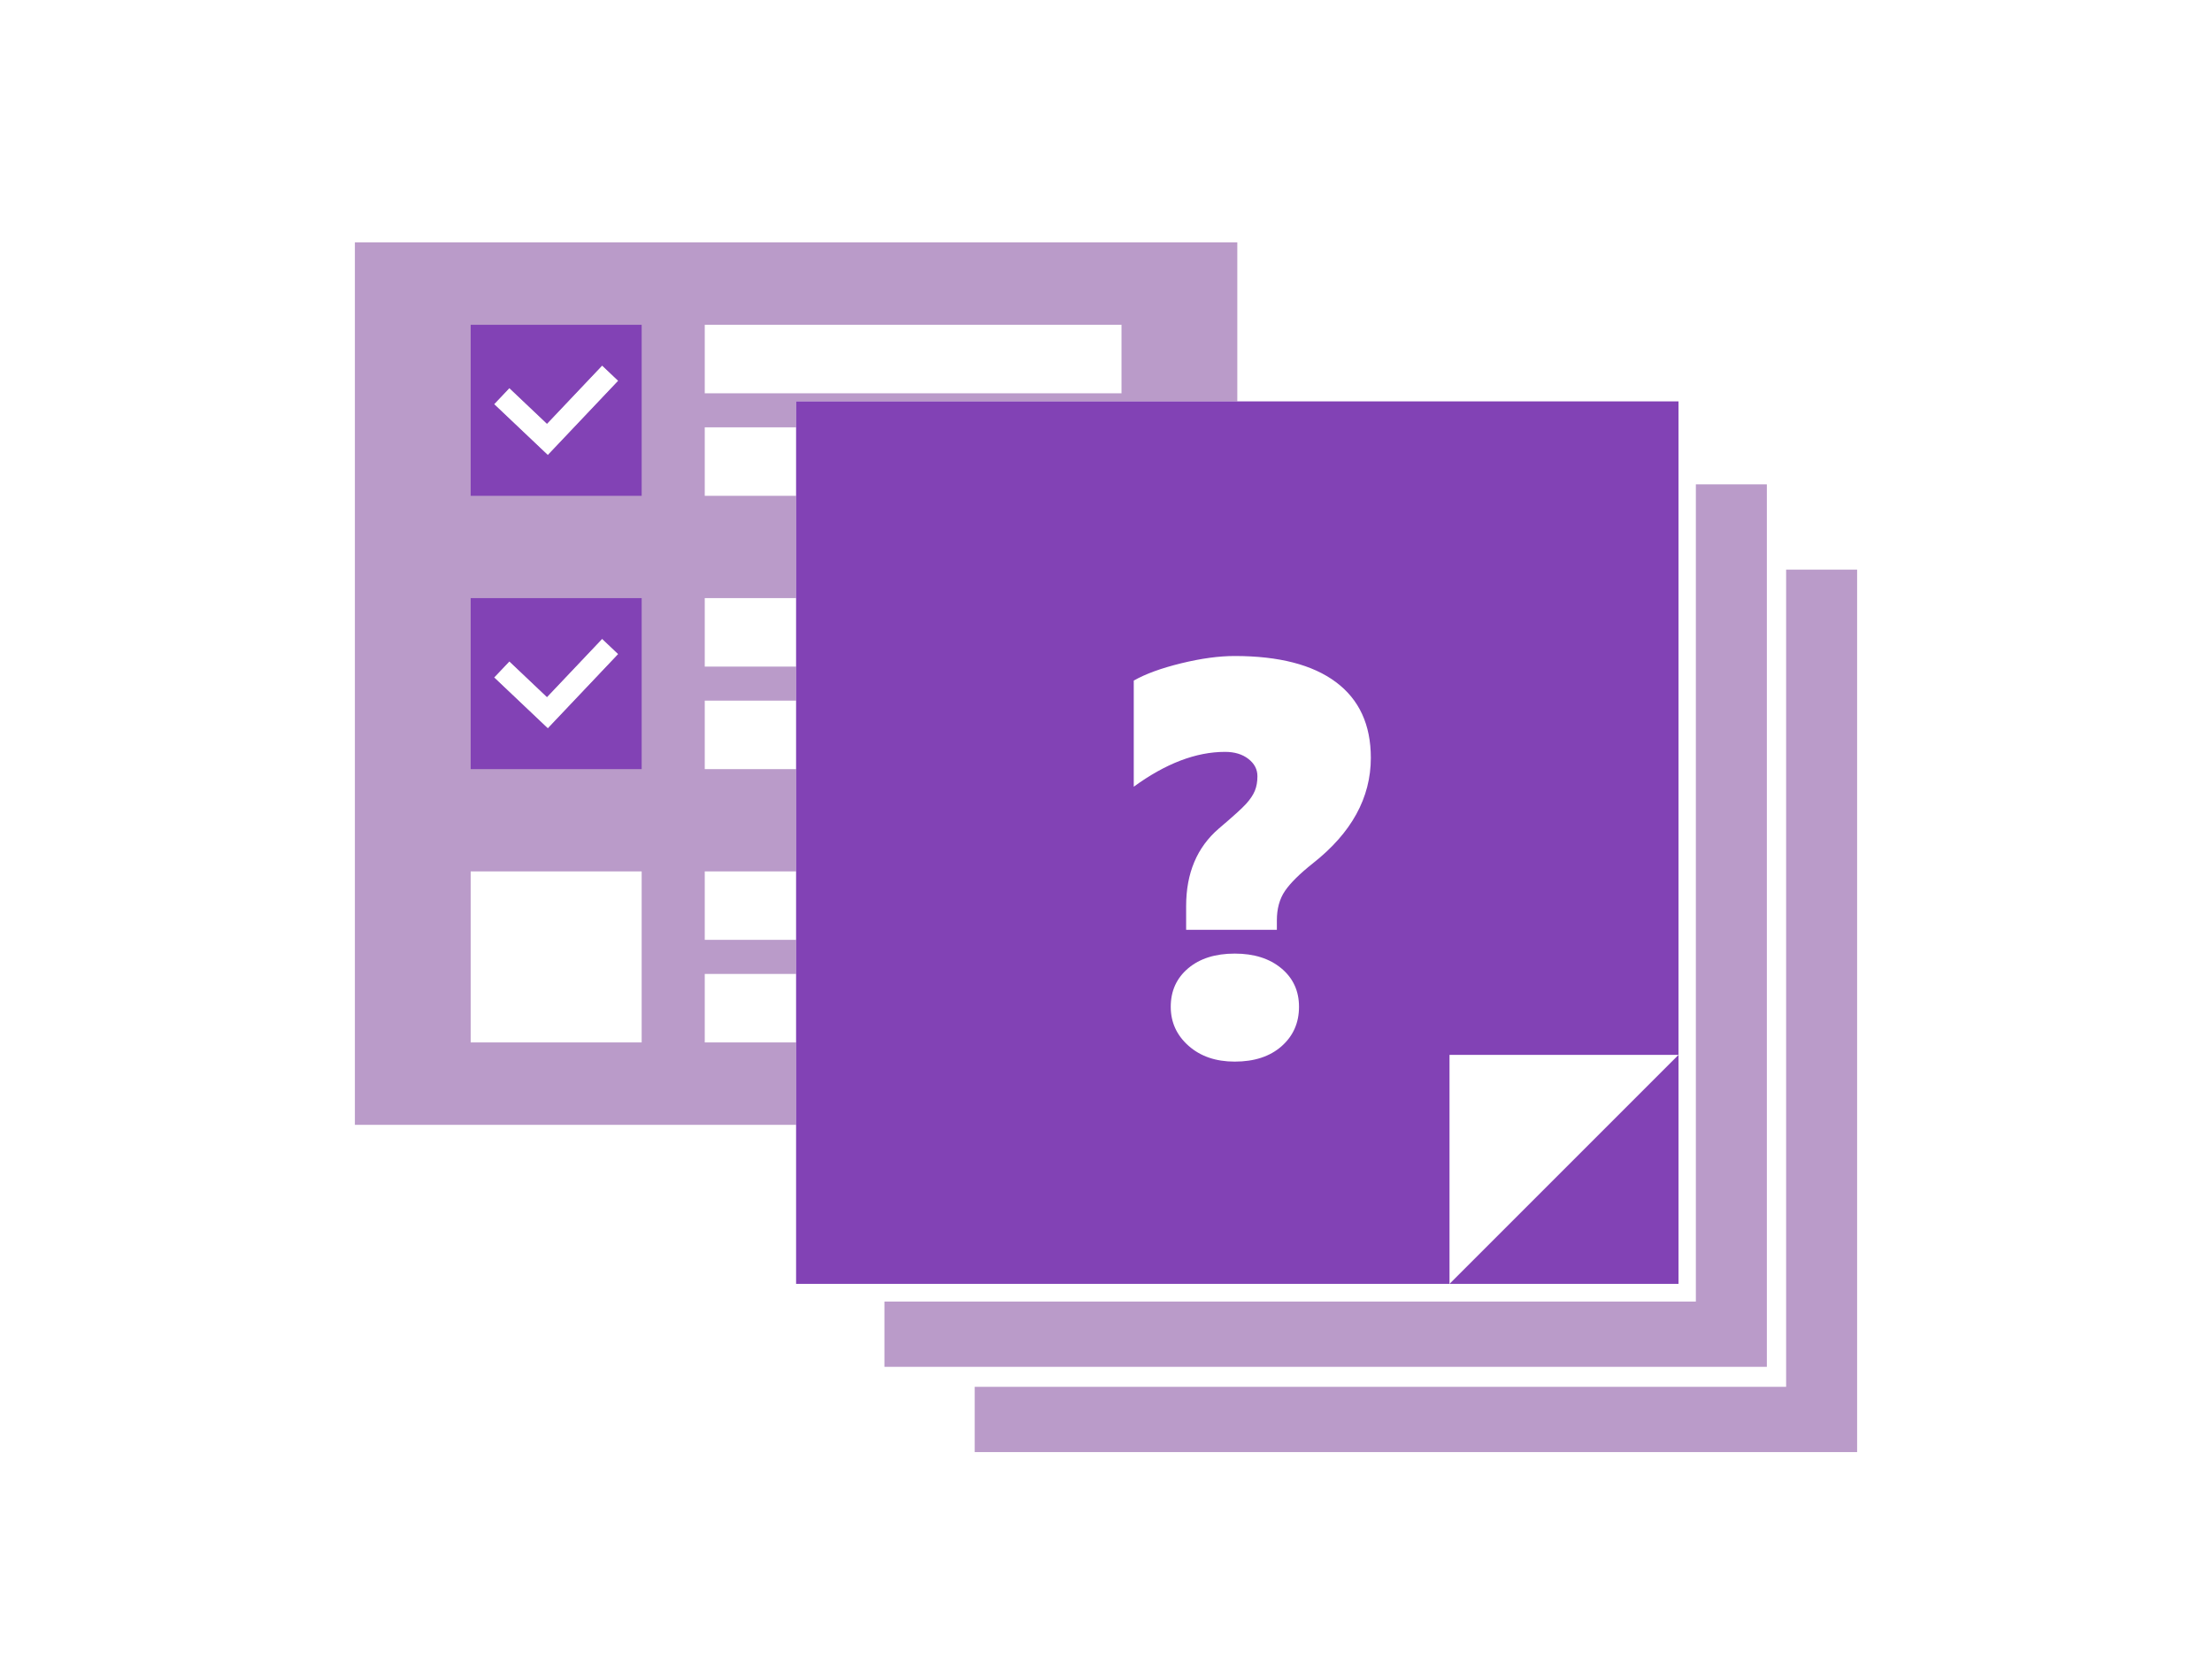
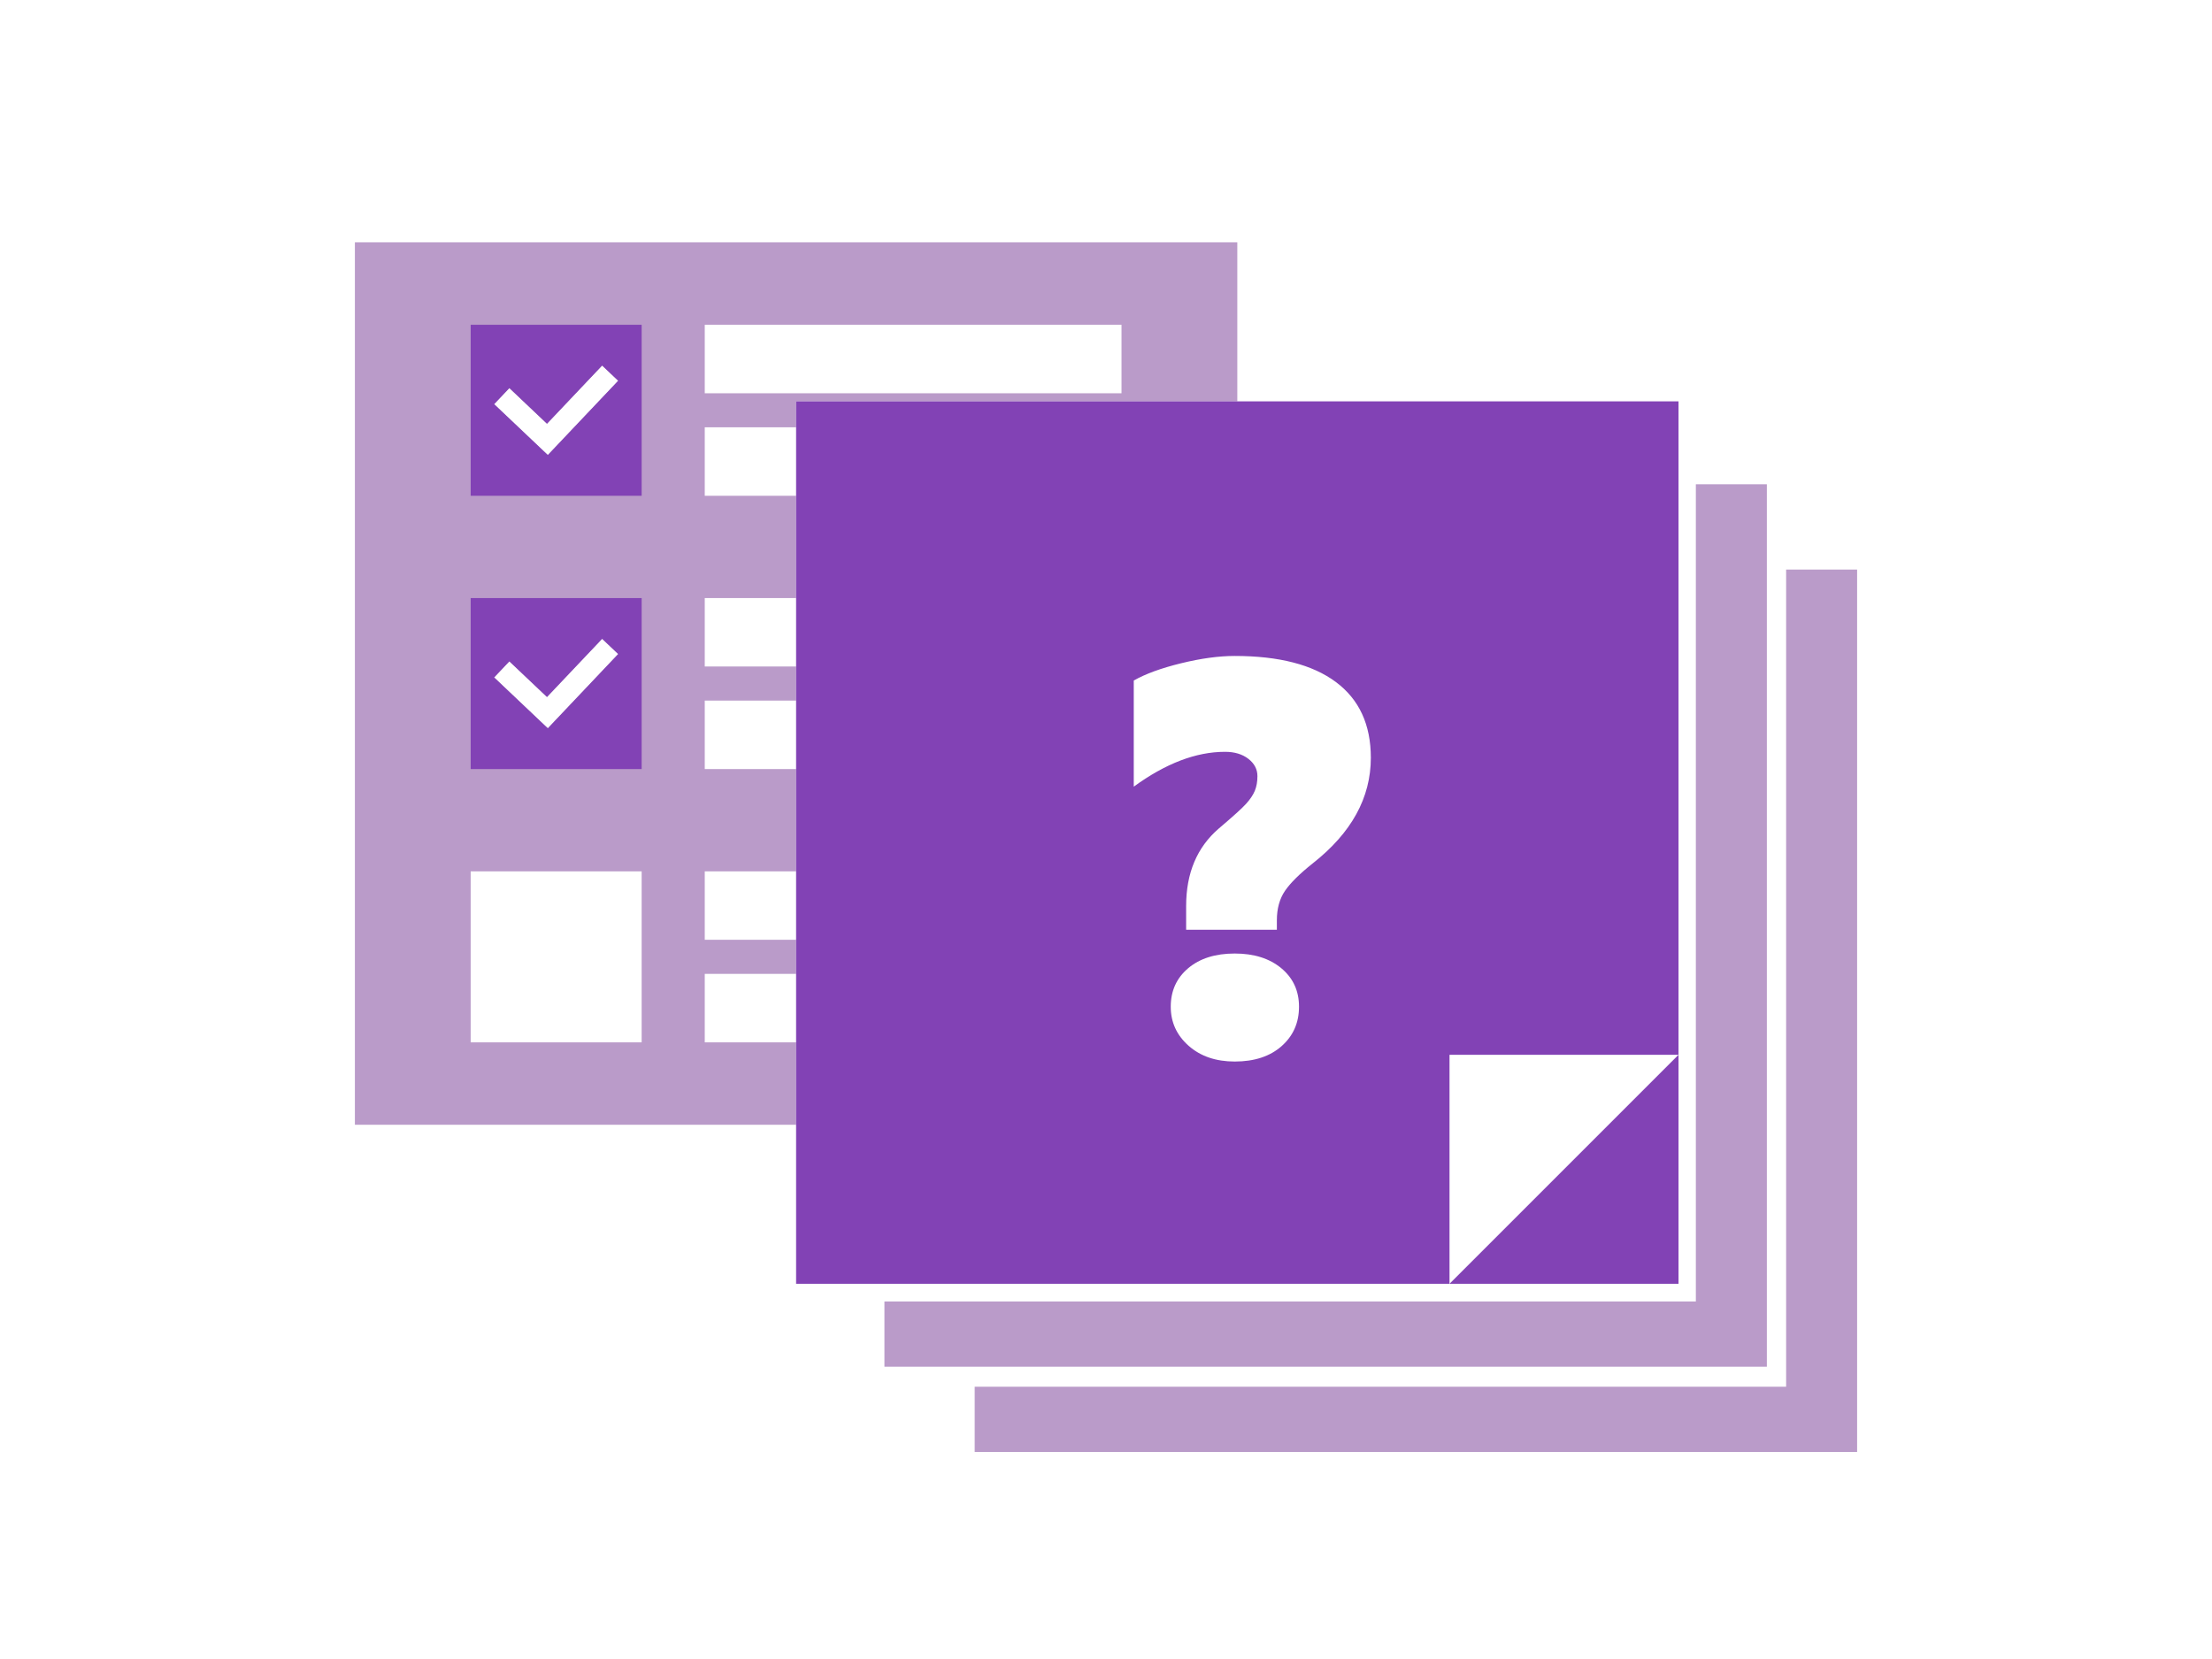
- <svg xmlns="http://www.w3.org/2000/svg" xml:space="preserve" width="853.333" height="640">
-   <defs>
-     <clipPath clipPathUnits="userSpaceOnUse" id="a">
-       <path d="M0 480h640V0H0Z" />
-     </clipPath>
-   </defs>
-   <path d="M185.653 178.423h-49.472v49.472h49.472zm-38.278 110.23 10.884-10.314 15.957 16.838 4.653-4.409-20.367-21.491-.044.041-4.609 4.368-10.884 10.315zm0 79.068 10.884-10.315 15.957 16.839 4.653-4.41-20.367-21.491-.044.042-4.609 4.368-10.884 10.314zm56.533 18.31h120.58v-19.807h-120.58zm26.426-207.608h-26.426v19.807h26.426v9.859h-26.426v19.807h26.426v29.595h-26.426v19.807h26.426v9.858h-26.426v19.807h26.426v29.595h-26.426v19.807h26.426v7.509h127.657v46.009H102.678V154.571h127.656z" style="fill:#ba9bc9;fill-opacity:1;fill-rule:nonzero;stroke:none" transform="matrix(1.33333 0 0 -1.33333 0 640)" />
-   <path d="M0 0v-236.429h-234.773v-18.884H20.54V0Z" style="fill:#ba9bc9;fill-opacity:1;fill-rule:nonzero;stroke:none" transform="matrix(1.33333 0 0 -1.33333 654.22 186.834)" />
-   <path d="M0 0v66.258L-66.258 0Z" style="fill:#8242b5;fill-opacity:1;fill-rule:nonzero;stroke:none" transform="matrix(1.33333 0 0 -1.33333 647.53 495.251)" />
-   <path d="M0 0v-236.43h-234.773v-18.883H20.54V0Z" style="fill:#ba9bc9;fill-opacity:1;fill-rule:nonzero;stroke:none" transform="matrix(1.33333 0 0 -1.33333 689.043 219.726)" />
-   <g clip-path="url(#a)" transform="matrix(1.33333 0 0 -1.33333 0 640)">
-     <path d="M0 0c-3.803-3.021-6.484-5.678-8.047-7.969-1.562-2.293-2.344-5.131-2.344-8.515v-2.735h-26.25v6.875c0 9.531 3.151 17.004 9.454 22.422 4.113 3.488 6.757 5.885 7.929 7.188 1.172 1.3 2.004 2.55 2.5 3.75.494 1.197.742 2.603.742 4.218 0 1.979-.873 3.645-2.617 5-1.746 1.354-3.998 2.032-6.758 2.032-8.386 0-17.187-3.36-26.406-10.079v30.704c3.385 1.925 7.955 3.593 13.711 5C-32.332 59.297-27.162 60-22.578 60c12.76 0 22.512-2.514 29.258-7.539 6.744-5.027 10.117-12.332 10.117-21.914C16.797 18.984 11.197 8.801 0 0m-9.023-52.891c-3.36-2.968-7.879-4.453-13.555-4.453-5.469 0-9.922 1.524-13.36 4.571-3.437 3.046-5.156 6.808-5.156 11.289 0 4.582 1.68 8.293 5.039 11.132 3.36 2.838 7.852 4.258 13.477 4.258 5.572 0 10.064-1.42 13.476-4.258 3.411-2.839 5.118-6.55 5.118-11.132 0-4.637-1.68-8.438-5.039-11.407m-140.471 186.555v-255.313H39.562v66.258h66.257v189.055z" style="fill:#8242b5;fill-opacity:1;fill-rule:nonzero;stroke:none" transform="translate(379.828 230.21)" />
-   </g>
-   <path d="m0 0-.044.042-4.609 4.367-10.884 10.315 4.41 4.653L-.243 9.062 15.714 25.9l4.653-4.409Zm-22.321-11.786h49.472v49.472h-49.472z" style="fill:#8242b5;fill-opacity:1;fill-rule:nonzero;stroke:none" transform="matrix(1.33333 0 0 -1.33333 211.336 175.54)" />
-   <path d="m0 0-.044.042-4.609 4.367-10.884 10.315 4.41 4.653L-.243 9.062 15.714 25.9l4.653-4.409Zm-22.321-11.786h49.472v49.472h-49.472z" style="fill:#8242b5;fill-opacity:1;fill-rule:nonzero;stroke:none" transform="matrix(1.33333 0 0 -1.33333 211.336 280.964)" />
+ <svg xmlns="http://www.w3.org/2000/svg" width="640pt" height="640" viewBox="0 0 640 480" version="1.2">
+   <path style="stroke:none;fill-rule:nonzero;fill:#ba9bc9;fill-opacity:1" d="M185.652 301.578H136.18v-49.473h49.472Zm-38.277-110.23 10.883 10.312 15.957-16.836 4.652 4.406-20.363 21.493-.047-.04-4.61-4.37L142.966 196Zm0-79.07 10.883 10.316 15.957-16.84 4.652 4.41-20.363 21.492-.047-.043-4.61-4.367-10.882-10.312Zm56.531-18.31h120.582v19.81H203.906Zm26.43 207.61h-26.43V281.77h26.43v-9.86h-26.43v-19.805h26.43v-29.597h-26.43v-19.805h26.43v-9.86h-26.43v-19.808h26.43v-29.594h-26.43v-19.804h26.43v-7.512h127.656V70.117H102.68V325.43h127.656Zm260.328-161.453v236.43h-234.77v18.882h255.313V140.125Zm0 0" />
+   <path style="stroke:none;fill-rule:nonzero;fill:#8242b5;fill-opacity:1" d="M485.648 371.438V305.18l-66.257 66.257Zm0 0" />
+   <path style="stroke:none;fill-rule:nonzero;fill:#ba9bc9;fill-opacity:1" d="M516.781 164.793v236.43H282.008v18.882H537.32V164.793Zm0 0" />
+   <path style="stroke:none;fill-rule:nonzero;fill:#8242b5;fill-opacity:1" d="M379.828 249.79c-3.805 3.023-6.484 5.679-8.047 7.968-1.562 2.293-2.344 5.133-2.344 8.515v2.735h-26.25v-6.875c0-9.531 3.153-17.004 9.454-22.422 4.113-3.488 6.757-5.883 7.93-7.188 1.171-1.3 2.003-2.55 2.5-3.75.491-1.195.741-2.601.741-4.218 0-1.977-.875-3.645-2.617-5-1.746-1.352-4-2.032-6.757-2.032-8.387 0-17.188 3.36-26.407 10.079v-30.704c3.387-1.925 7.953-3.593 13.711-5 5.754-1.406 10.926-2.109 15.508-2.109 12.762 0 22.512 2.516 29.258 7.54 6.746 5.026 10.117 12.331 10.117 21.913 0 11.563-5.602 21.746-16.797 30.547m-9.023 52.89c-3.36 2.97-7.88 4.454-13.555 4.454-5.469 0-9.922-1.524-13.36-4.57-3.437-3.047-5.156-6.81-5.156-11.29 0-4.582 1.68-8.293 5.04-11.132 3.359-2.836 7.851-4.258 13.476-4.258 5.57 0 10.063 1.422 13.477 4.258 3.41 2.84 5.117 6.55 5.117 11.132 0 4.637-1.68 8.438-5.04 11.407M230.337 116.125v255.313H419.39V305.18h66.257V116.125Zm-71.833 15.531-.047-.043-4.61-4.367-10.882-10.312 4.41-4.657 10.883 10.317 15.957-16.84 4.652 4.41Zm-22.324 11.785h49.472V93.97H136.18Zm22.324 67.282-.047-.043-4.61-4.368L142.966 196l4.41-4.652 10.883 10.312 15.957-16.836 4.652 4.406Zm-22.324 11.785h49.472v-49.473H136.18Zm0 0" />
</svg>
